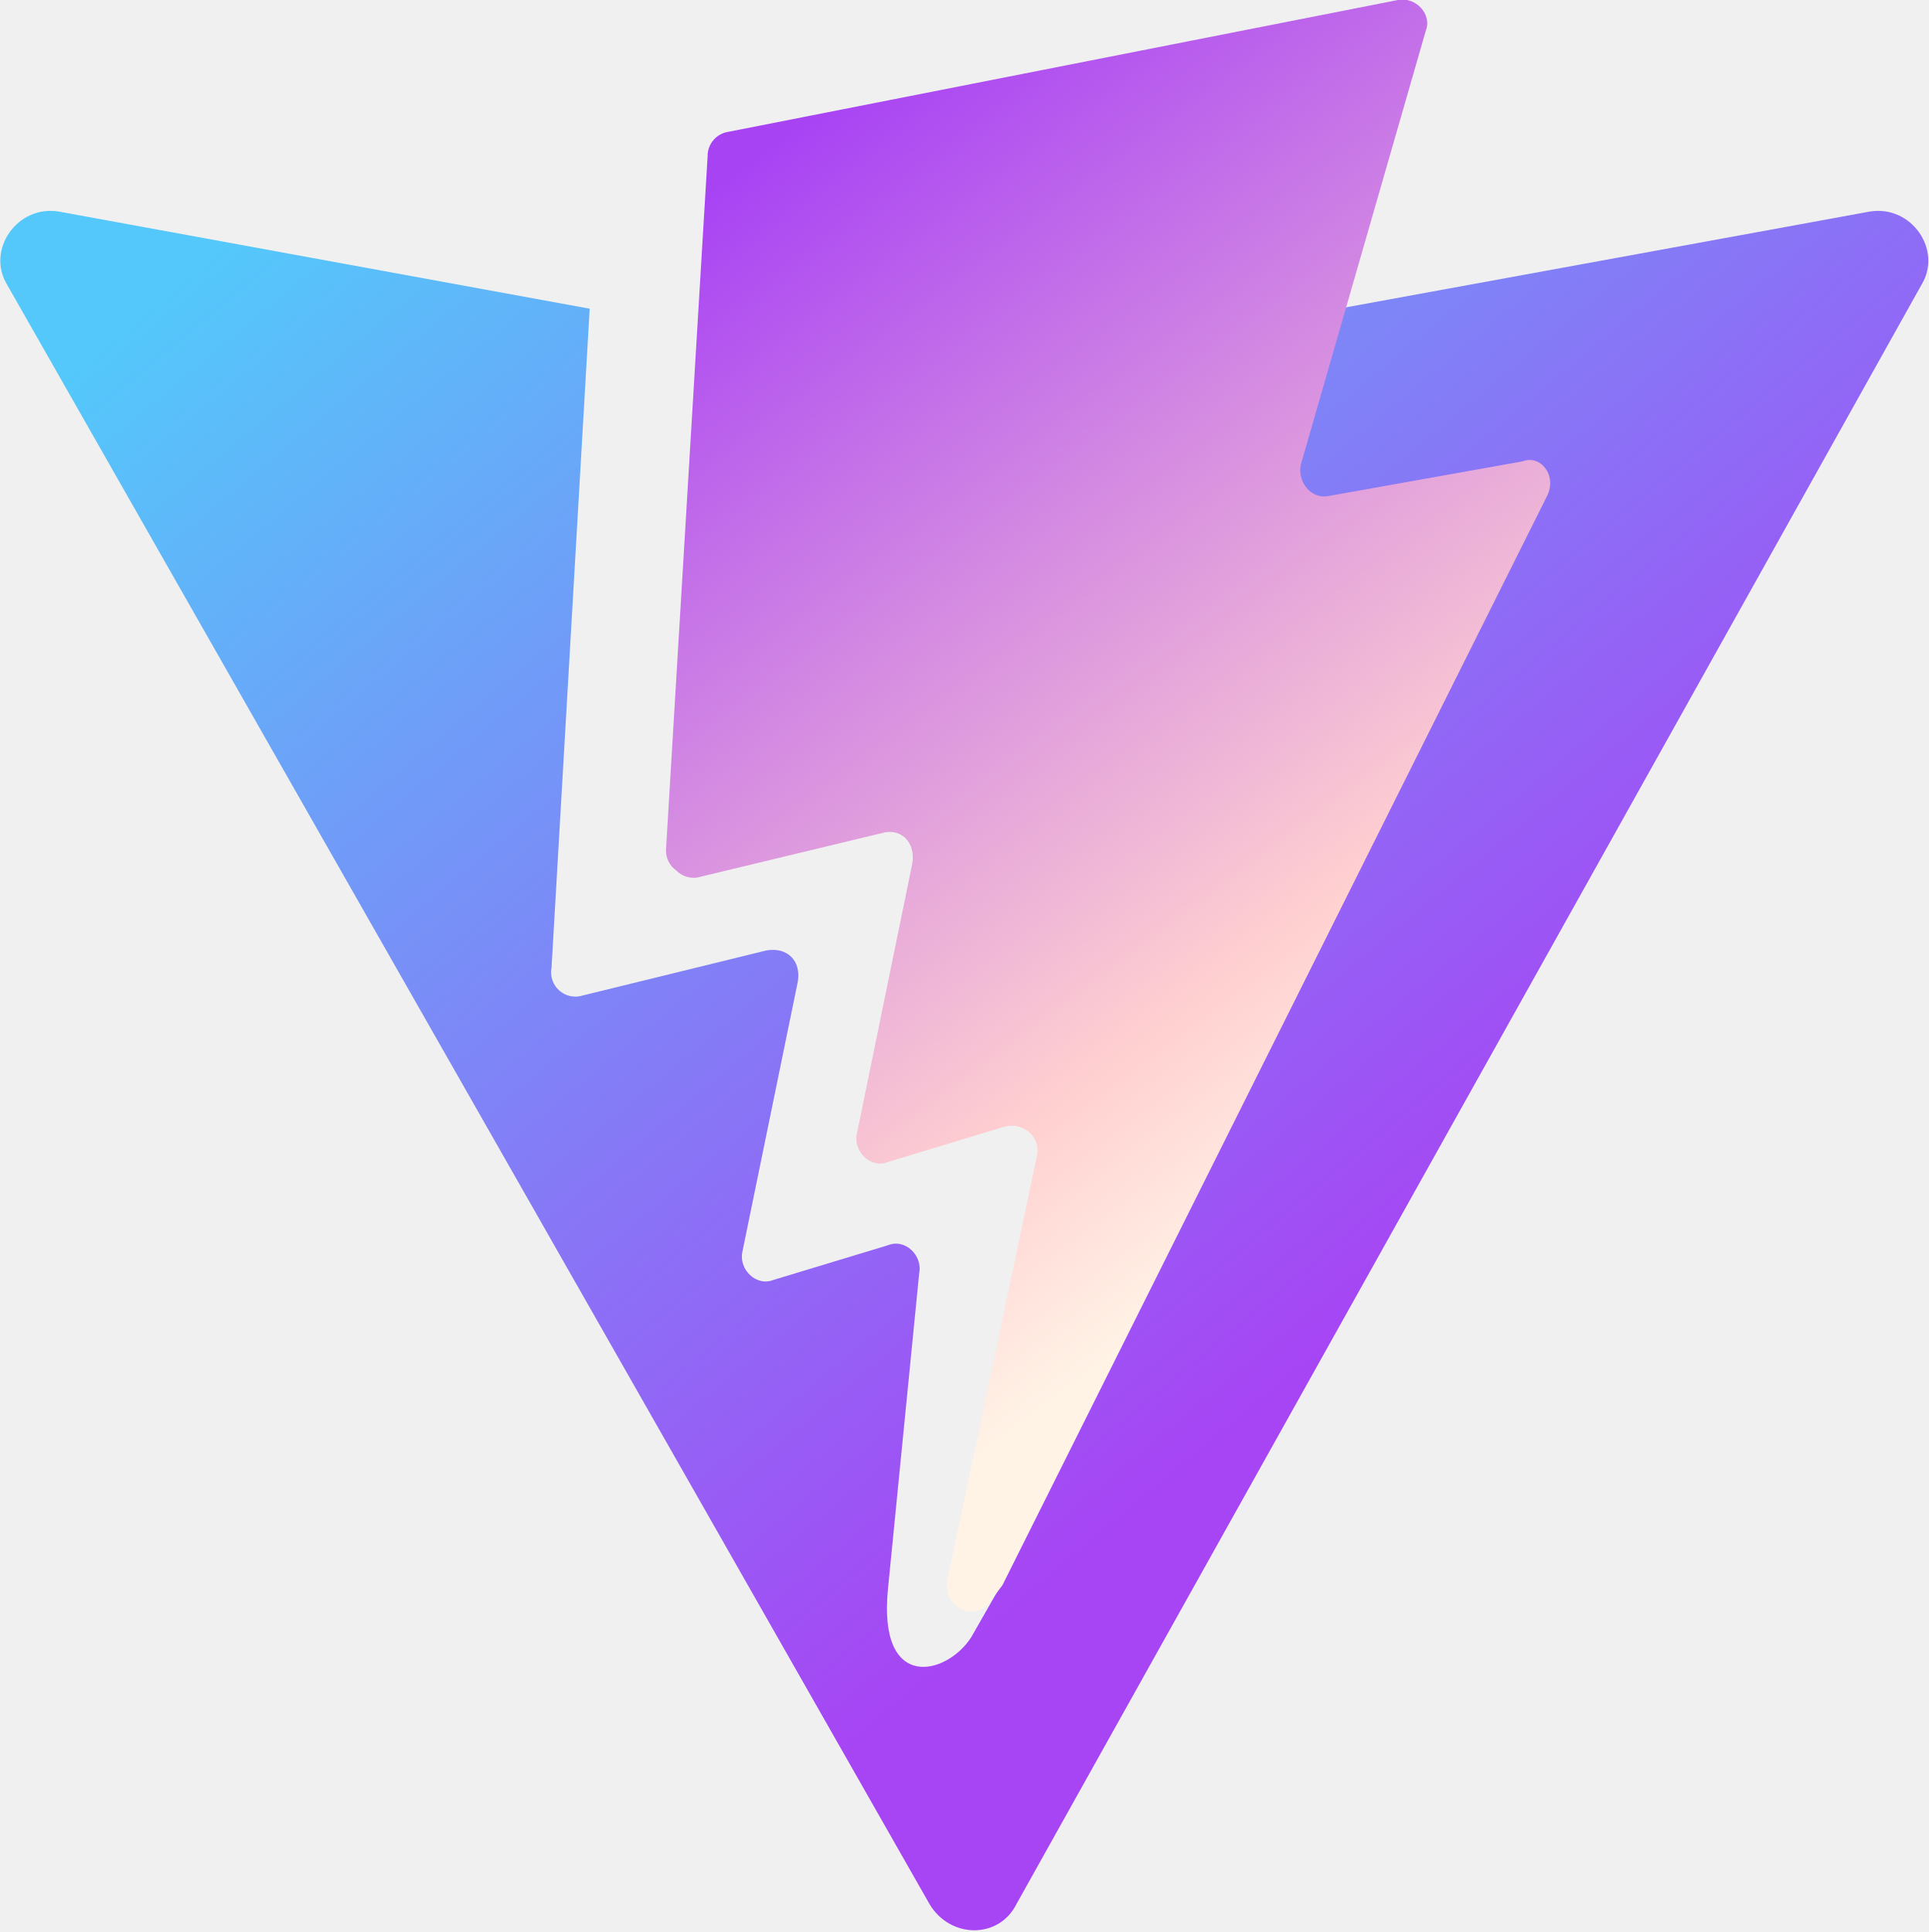
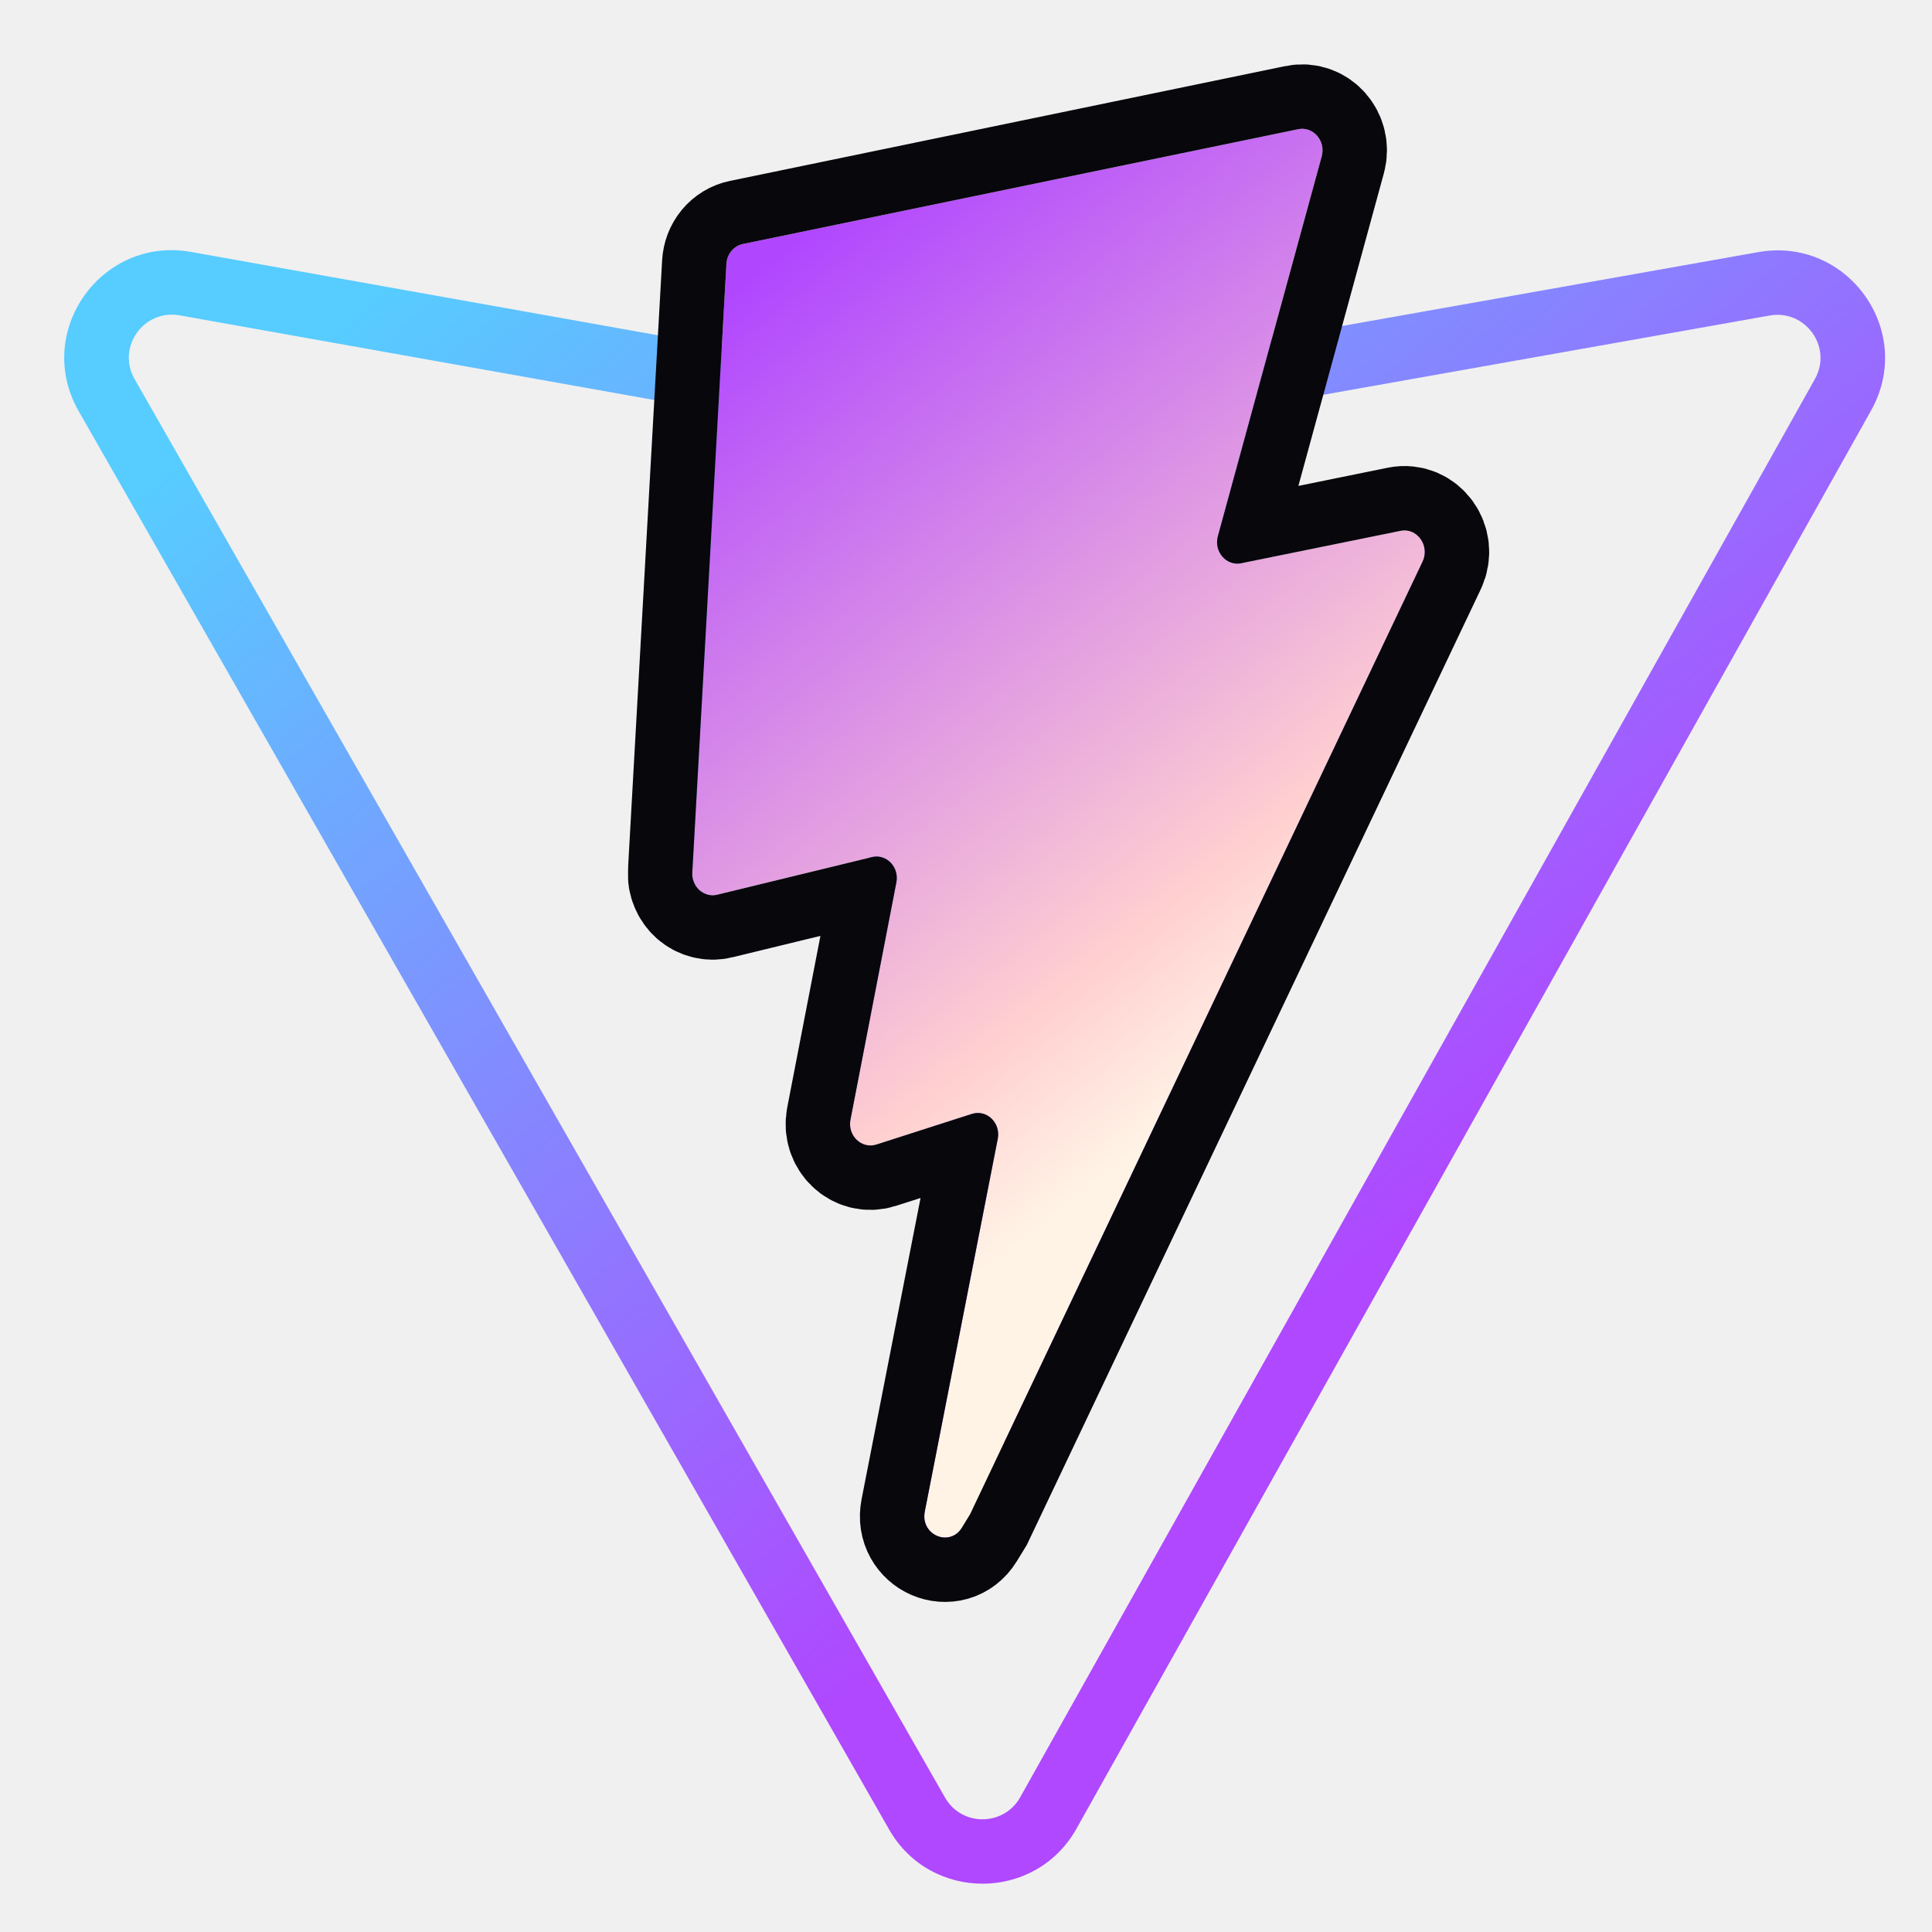
- <svg xmlns="http://www.w3.org/2000/svg" width="556" height="557" fill="none" viewBox="0 0 556 557">
-   <g clip-path="url(#a)">
-     <path fill="url(#b)" d="M539 61 364 93l-22 75c-2 5 3 10 8 9l55-10c6-2 11 4 8 10L288 458l-8 14c-7 11-27 16-24-14l9-91c1-5-4-10-9-8l-33 10c-5 2-10-3-9-8l16-78c1-6-3-10-9-9l-53 13a7 7 0 0 1-9-8l11-190L17 61C5 59-4 72 2 82l266 467c6 10 20 10 25 0L554 82c6-10-3-23-15-21Z" />
-     <path fill="url(#c)" d="M403 0 210 38a7 7 0 0 0-6 7l-12 200a7 7 0 0 0 3 6 7 7 0 0 0 6 2l54-13c5-1 9 3 8 9l-16 78c-1 5 4 10 9 8l33-10c6-2 11 3 10 8l-26 123c-1 8 9 12 13 5l3-4 157-314c3-6-2-12-7-10l-56 10c-5 1-9-4-8-9L411 9c2-5-3-10-8-9Z" />
-   </g>
+ <svg xmlns="http://www.w3.org/2000/svg" width="30" height="30" viewBox="0 0 30 30" fill="none">
+   <mask id="path-1-outside-1_840_7" maskUnits="userSpaceOnUse" x="0" y="2.886" width="30" height="27" fill="black">
+     <rect fill="white" y="2.886" width="30" height="27" />
+     <path fill-rule="evenodd" clip-rule="evenodd" d="M18.79 16.031L22.454 8.733C22.578 8.485 22.363 8.202 22.09 8.255L19.474 8.759C19.227 8.806 19.018 8.577 19.087 8.337L19.681 6.284L27.476 4.9C28.034 4.798 28.459 5.391 28.182 5.885L15.842 27.907C15.587 28.362 14.932 28.365 14.674 27.912L2.09 5.887C1.808 5.394 2.23 4.797 2.79 4.897L10.046 6.191L10.874 6.338L10.445 13.569C10.442 13.621 10.451 13.673 10.472 13.721C10.492 13.769 10.524 13.811 10.563 13.845C10.603 13.878 10.65 13.902 10.701 13.915C10.751 13.927 10.804 13.927 10.855 13.915L13.398 13.33C13.636 13.275 13.85 13.484 13.802 13.723L13.046 17.415C12.996 17.663 13.229 17.875 13.472 17.802L15.043 17.326C15.286 17.252 15.52 17.465 15.468 17.713L14.268 23.512C14.193 23.875 14.676 24.073 14.878 23.762L15.013 23.554L15.842 21.902V22.173L18.79 16.031Z" />
+   </mask>
+   <path d="M18.79 16.031L17.896 15.582L17.892 15.59L17.888 15.598L18.79 16.031ZM22.454 8.733L21.56 8.284L21.56 8.284L22.454 8.733ZM22.09 8.255L21.901 7.273L21.901 7.273L22.09 8.255ZM19.474 8.759L19.662 9.741L19.663 9.741L19.474 8.759ZM19.087 8.337L18.127 8.06L18.126 8.061L19.087 8.337ZM19.681 6.284L19.506 5.299L18.893 5.408L18.72 6.006L19.681 6.284ZM27.476 4.9L27.651 5.885L27.655 5.884L27.476 4.9ZM28.182 5.885L27.309 5.396L27.309 5.396L28.182 5.885ZM15.842 27.907L14.97 27.419L14.97 27.419L15.842 27.907ZM14.674 27.912L15.542 27.416L15.542 27.416L14.674 27.912ZM2.09 5.887L1.221 6.383L1.221 6.383L2.09 5.887ZM2.79 4.897L2.614 5.881L2.614 5.881L2.79 4.897ZM10.046 6.191L9.871 7.176L9.872 7.176L10.046 6.191ZM10.874 6.338L11.872 6.397L11.925 5.508L11.049 5.353L10.874 6.338ZM10.445 13.569L11.443 13.633L11.444 13.629L10.445 13.569ZM10.472 13.721L11.392 13.33L11.388 13.321L10.472 13.721ZM10.563 13.845L9.918 14.608L9.918 14.608L10.563 13.845ZM10.701 13.915L10.937 12.943L10.936 12.943L10.701 13.915ZM10.855 13.915L11.079 14.89L11.08 14.89L10.855 13.915ZM13.398 13.33L13.173 12.355L13.173 12.355L13.398 13.33ZM13.802 13.723L14.781 13.923L14.781 13.923L13.802 13.723ZM13.046 17.415L12.066 17.214L12.066 17.215L13.046 17.415ZM13.472 17.802L13.762 18.759L13.762 18.759L13.472 17.802ZM15.043 17.326L14.752 16.369L14.752 16.369L15.043 17.326ZM15.468 17.713L14.489 17.511L14.489 17.511L15.468 17.713ZM14.268 23.512L15.247 23.715L15.247 23.715L14.268 23.512ZM14.878 23.762L15.717 24.306L15.717 24.306L14.878 23.762ZM15.013 23.554L15.852 24.098L15.882 24.052L15.906 24.003L15.013 23.554ZM15.842 21.902H16.842L14.948 21.453L15.842 21.902ZM15.842 22.173H14.842L16.744 22.606L15.842 22.173ZM19.683 16.48L23.347 9.182L21.56 8.284L17.896 15.582L19.683 16.48ZM23.347 9.182C23.847 8.187 22.983 7.064 21.901 7.273L22.279 9.236C21.744 9.34 21.31 8.782 21.56 8.284L23.347 9.182ZM21.901 7.273L19.284 7.777L19.663 9.741L22.279 9.236L21.901 7.273ZM19.285 7.777C19.769 7.684 20.186 8.134 20.049 8.614L18.126 8.061C17.851 9.02 18.686 9.928 19.662 9.741L19.285 7.777ZM20.048 8.615L20.642 6.561L18.72 6.006L18.127 8.06L20.048 8.615ZM19.856 7.268L27.651 5.885L27.301 3.915L19.506 5.299L19.856 7.268ZM27.655 5.884C27.386 5.933 27.17 5.644 27.309 5.396L29.054 6.374C29.747 5.138 28.683 3.664 27.297 3.916L27.655 5.884ZM27.309 5.396L14.97 27.419L16.715 28.396L29.054 6.374L27.309 5.396ZM14.97 27.419C15.095 27.195 15.415 27.193 15.542 27.416L13.806 28.408C14.45 29.536 16.08 29.529 16.715 28.396L14.97 27.419ZM15.542 27.416L2.958 5.391L1.221 6.383L13.806 28.408L15.542 27.416ZM2.958 5.391C3.099 5.638 2.886 5.93 2.614 5.881L2.966 3.912C1.575 3.664 0.517 5.15 1.221 6.383L2.958 5.391ZM2.614 5.881L9.871 7.176L10.222 5.207L2.966 3.912L2.614 5.881ZM9.872 7.176L10.7 7.322L11.049 5.353L10.221 5.207L9.872 7.176ZM9.876 6.279L9.447 13.51L11.444 13.629L11.872 6.397L9.876 6.279ZM9.447 13.506C9.434 13.714 9.47 13.925 9.555 14.121L11.388 13.321C11.432 13.422 11.45 13.529 11.443 13.633L9.447 13.506ZM9.551 14.112C9.635 14.309 9.763 14.477 9.918 14.608L11.209 13.082C11.285 13.145 11.349 13.229 11.392 13.33L9.551 14.112ZM9.918 14.608C10.077 14.743 10.265 14.838 10.466 14.886L10.936 12.943C11.036 12.967 11.129 13.014 11.209 13.081L9.918 14.608ZM10.465 14.886C10.667 14.935 10.877 14.936 11.079 14.89L10.632 12.941C10.732 12.918 10.836 12.918 10.937 12.943L10.465 14.886ZM11.08 14.89L13.622 14.304L13.173 12.355L10.631 12.941L11.08 14.89ZM13.622 14.304C13.153 14.412 12.725 13.999 12.822 13.523L14.781 13.923C14.976 12.969 14.119 12.138 13.173 12.355L13.622 14.304ZM12.822 13.522L12.066 17.214L14.026 17.615L14.781 13.923L12.822 13.522ZM12.066 17.215C11.864 18.208 12.796 19.051 13.762 18.759L13.182 16.845C13.661 16.699 14.127 17.118 14.026 17.614L12.066 17.215ZM13.762 18.759L15.333 18.282L14.752 16.369L13.182 16.845L13.762 18.759ZM15.332 18.283C14.854 18.427 14.386 18.009 14.489 17.511L16.448 17.916C16.654 16.921 15.718 16.076 14.752 16.369L15.332 18.283ZM14.489 17.511L13.289 23.309L15.247 23.715L16.448 17.916L14.489 17.511ZM13.289 23.309C12.987 24.766 14.919 25.535 15.717 24.306L14.039 23.217C14.434 22.61 15.399 22.983 15.247 23.715L13.289 23.309ZM15.717 24.306L15.852 24.098L14.174 23.01L14.039 23.218L15.717 24.306ZM15.906 24.003L16.736 22.351L14.948 21.453L14.119 23.105L15.906 24.003ZM14.842 21.902V22.173H16.842V21.902H14.842ZM16.744 22.606L19.691 16.464L17.888 15.598L14.941 21.741L16.744 22.606Z" fill="url(#paint0_linear_840_7)" mask="url(#path-1-outside-1_840_7)" />
+   <mask id="path-3-outside-2_840_7" maskUnits="userSpaceOnUse" x="9.749" y="0" width="14" height="25" fill="black">
+     <rect fill="white" x="9.749" width="14" height="25" />
+     <path d="M20.159 2.006L11.535 3.789C11.466 3.803 11.404 3.841 11.357 3.897C11.311 3.953 11.284 4.023 11.28 4.097L10.75 13.548C10.746 13.6 10.755 13.652 10.775 13.699C10.794 13.747 10.824 13.789 10.861 13.823C10.899 13.856 10.943 13.88 10.991 13.892C11.039 13.905 11.089 13.905 11.137 13.893L13.538 13.309C13.763 13.254 13.965 13.463 13.919 13.701L13.206 17.386C13.158 17.634 13.378 17.846 13.608 17.772L15.091 17.297C15.321 17.223 15.542 17.436 15.493 17.684L14.36 23.472C14.289 23.834 14.745 24.031 14.936 23.721L15.063 23.514L22.09 8.721C22.207 8.473 22.005 8.19 21.747 8.243L19.275 8.746C19.043 8.793 18.846 8.565 18.911 8.326L20.524 2.427C20.589 2.187 20.391 1.958 20.159 2.006Z" />
+   </mask>
+   <path d="M20.159 2.006L11.535 3.789C11.466 3.803 11.404 3.841 11.357 3.897C11.311 3.953 11.284 4.023 11.28 4.097L10.75 13.548C10.746 13.6 10.755 13.652 10.775 13.699C10.794 13.747 10.824 13.789 10.861 13.823C10.899 13.856 10.943 13.88 10.991 13.892C11.039 13.905 11.089 13.905 11.137 13.893L13.538 13.309C13.763 13.254 13.965 13.463 13.919 13.701L13.206 17.386C13.158 17.634 13.378 17.846 13.608 17.772L15.091 17.297C15.321 17.223 15.542 17.436 15.493 17.684L14.36 23.472C14.289 23.834 14.745 24.031 14.936 23.721L15.063 23.514L22.09 8.721C22.207 8.473 22.005 8.19 21.747 8.243L19.275 8.746C19.043 8.793 18.846 8.565 18.911 8.326L20.524 2.427C20.589 2.187 20.391 1.958 20.159 2.006Z" fill="url(#paint1_linear_840_7)" />
+   <path d="M20.159 2.006L11.535 3.789C11.466 3.803 11.404 3.841 11.357 3.897C11.311 3.953 11.284 4.023 11.28 4.097L10.75 13.548C10.746 13.6 10.755 13.652 10.775 13.699C10.794 13.747 10.824 13.789 10.861 13.823C10.899 13.856 10.943 13.88 10.991 13.892C11.039 13.905 11.089 13.905 11.137 13.893L13.538 13.309C13.763 13.254 13.965 13.463 13.919 13.701L13.206 17.386C13.158 17.634 13.378 17.846 13.608 17.772L15.091 17.297C15.321 17.223 15.542 17.436 15.493 17.684L14.36 23.472C14.289 23.834 14.745 24.031 14.936 23.721L15.063 23.514L22.09 8.721C22.207 8.473 22.005 8.19 21.747 8.243L19.275 8.746C19.043 8.793 18.846 8.565 18.911 8.326L20.524 2.427C20.589 2.187 20.391 1.958 20.159 2.006Z" stroke="#07070C" stroke-width="2" mask="url(#path-3-outside-2_840_7)" />
  <defs>
-     <linearGradient id="b" x1="151.5" x2="441.1" y1="-2.3" y2="344.8" gradientUnits="userSpaceOnUse">
-       <stop stop-color="#54C8FA" />
-       <stop offset="1" stop-color="#A744F4" />
+     <linearGradient id="paint0_linear_840_7" x1="9.16" y1="1.889" x2="22.812" y2="18.287" gradientUnits="userSpaceOnUse">
+       <stop stop-color="#57CCFF" />
+       <stop offset="1" stop-color="#AF48FF" />
    </linearGradient>
-     <linearGradient id="c" x1="207.6" x2="410.8" y1="52.8" y2="323.8" gradientUnits="userSpaceOnUse">
-       <stop stop-color="#A843F4" />
-       <stop offset=".8" stop-color="#FFD0D0" />
-       <stop offset="1" stop-color="#FFF3E6" />
+     <linearGradient id="paint1_linear_840_7" x1="11.436" y1="4.488" x2="21.136" y2="16.744" gradientUnits="userSpaceOnUse">
+       <stop stop-color="#B047FF" />
+       <stop offset="0.75" stop-color="#FFD0D0" />
+       <stop offset="0.917" stop-color="#FFF3E6" />
    </linearGradient>
-     <clipPath id="a">
-       <path fill="#fff" d="M0 0h556v557H0z" />
-     </clipPath>
  </defs>
</svg>
